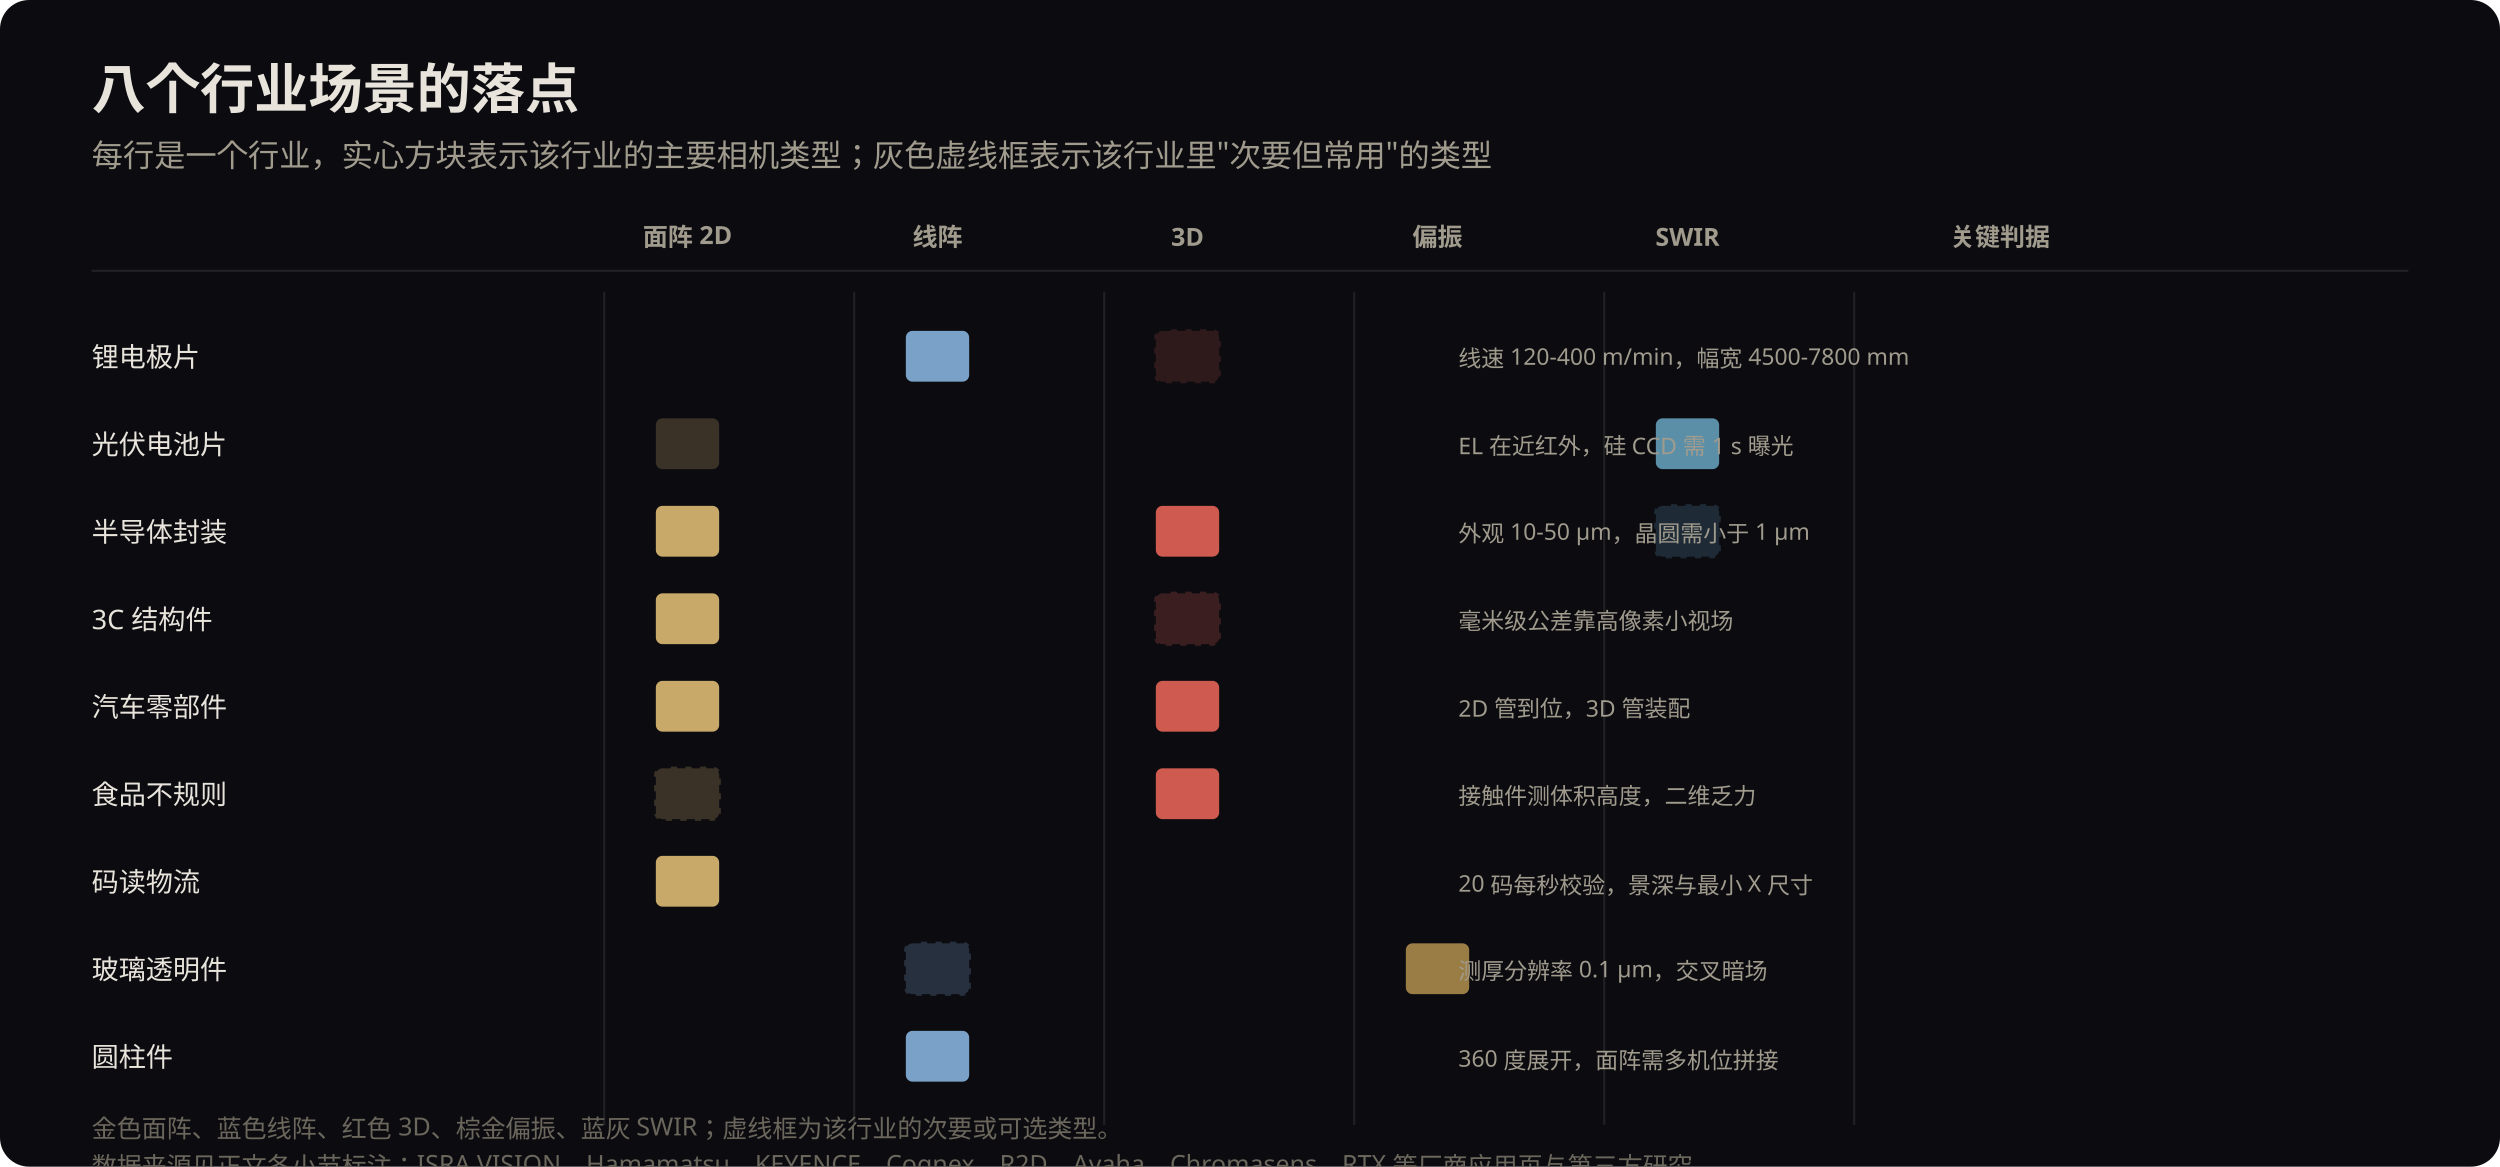
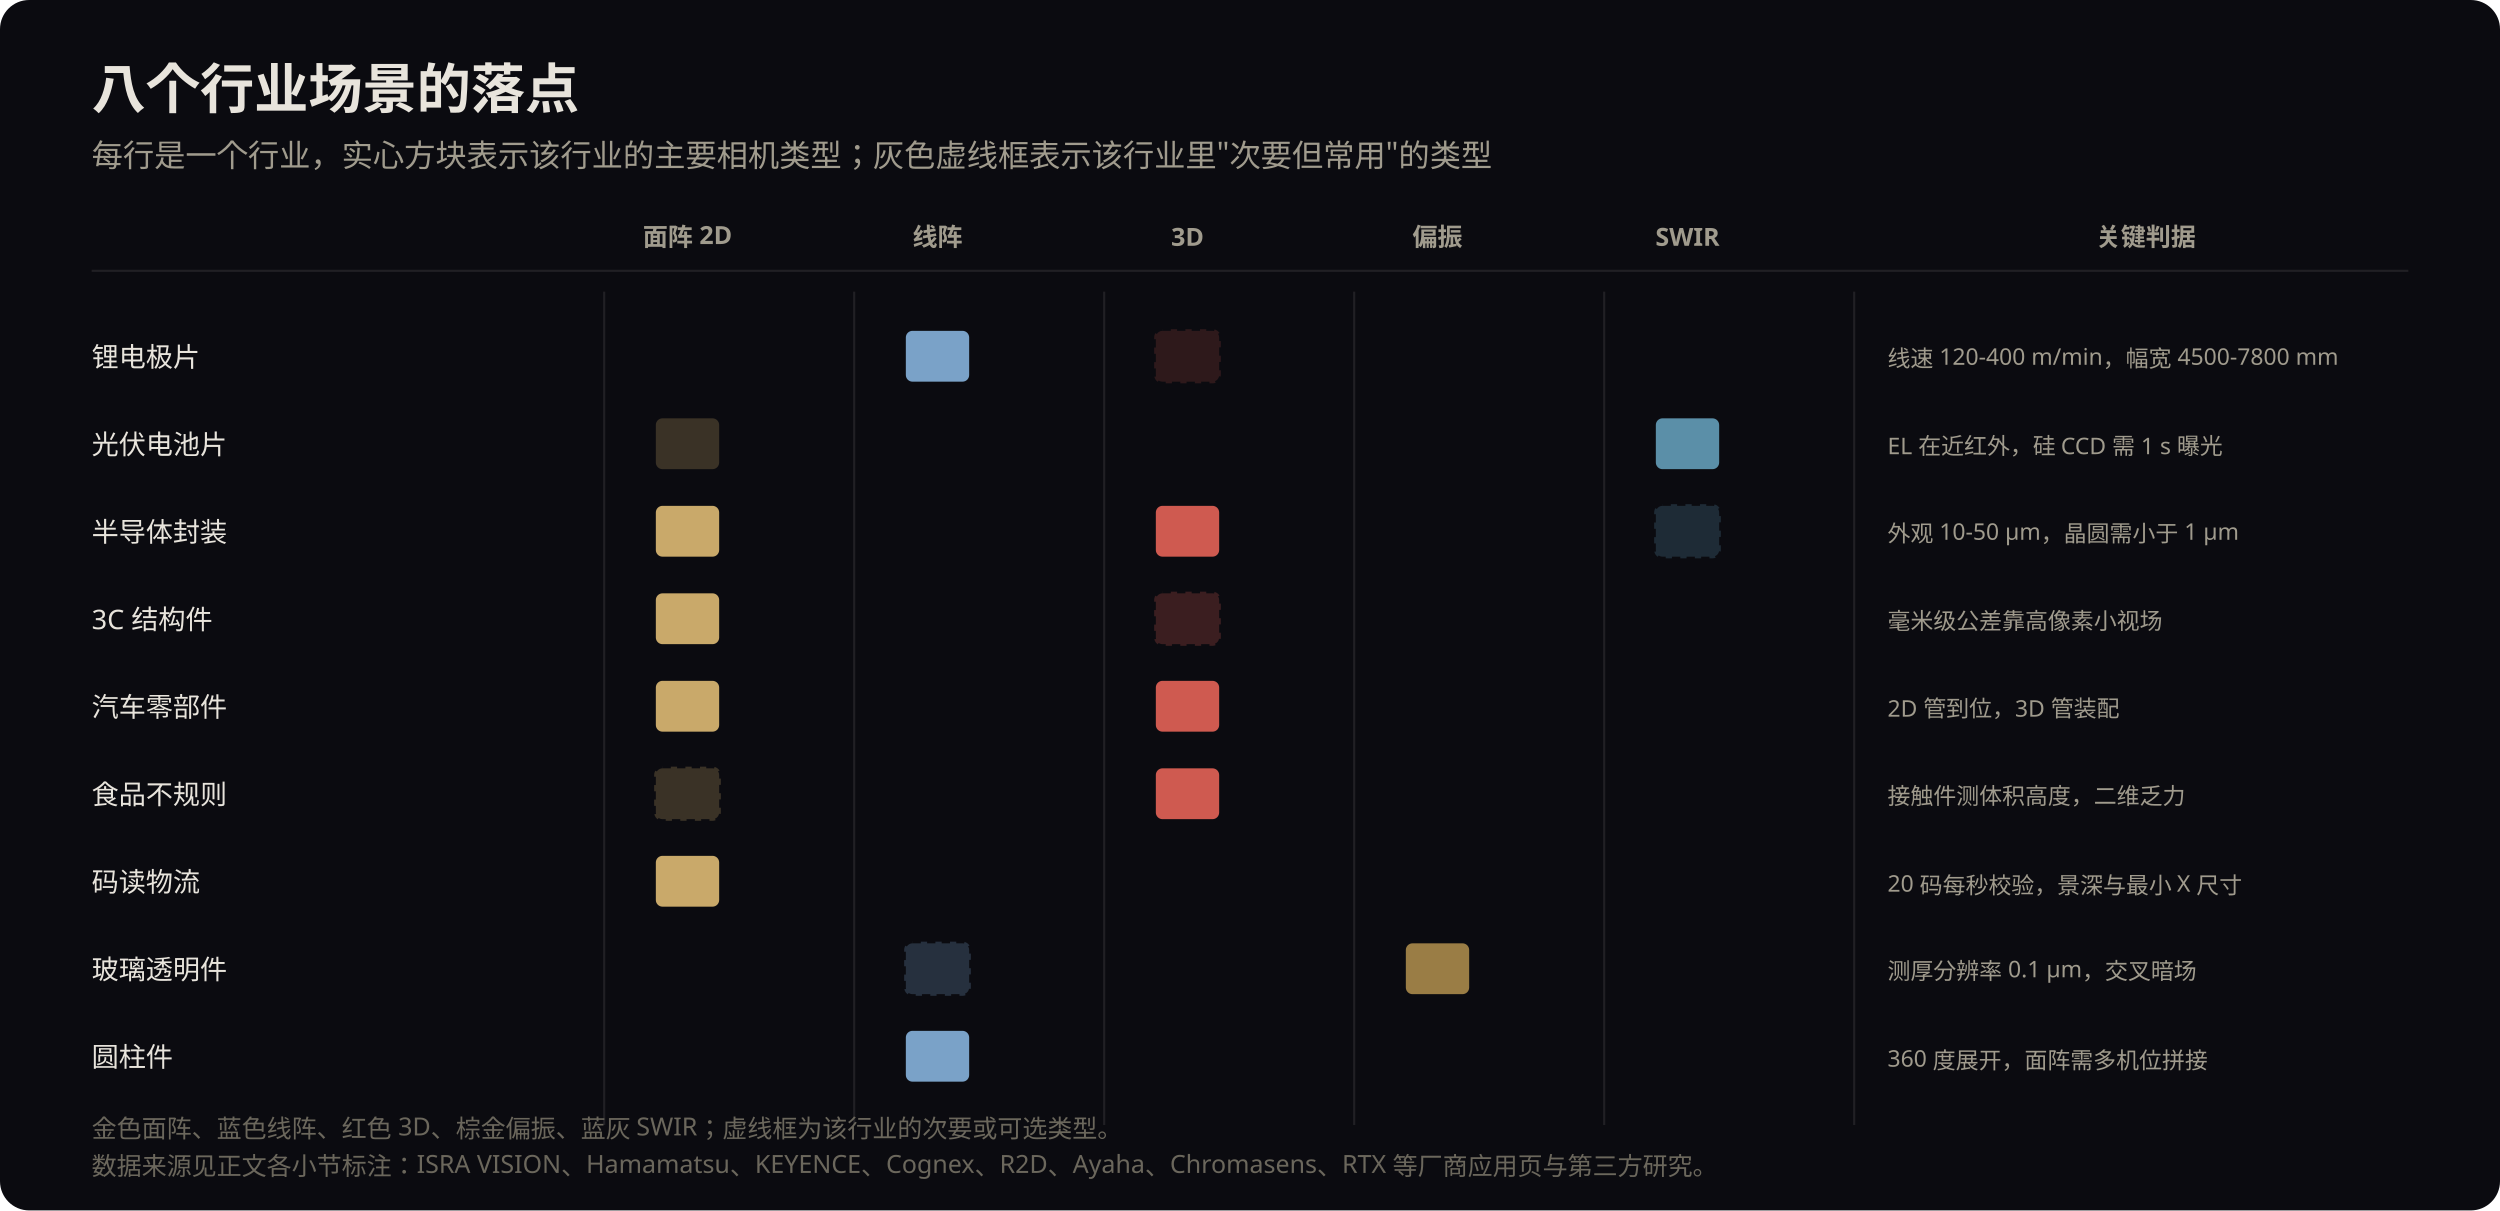
- <svg xmlns="http://www.w3.org/2000/svg" viewBox="0 0 1200 560" width="100%" role="img" aria-label="八个行业场景到相机类型的映射">
+ <svg xmlns="http://www.w3.org/2000/svg" viewBox="0 0 1200 581" width="100%" role="img" aria-label="八个行业场景到相机类型的映射">
  <style>
    .bg{fill:#0b0b10}
    .ttl{fill:#e8e4dc;font:600 26px 'Noto Sans SC','PingFang SC','Microsoft YaHei',sans-serif}
    .sub{fill:#a09b8d;font:400 15px 'Noto Sans SC','PingFang SC','Microsoft YaHei',sans-serif}
    .ind{fill:#e8e4dc;font:500 13px 'Noto Sans SC','PingFang SC',sans-serif}
    .hd{fill:#a09b8d;font:600 12px 'Noto Sans SC','PingFang SC',sans-serif}
    .lb{fill:#e8e4dc;font:400 12px 'Noto Sans SC','PingFang SC',sans-serif}
    .sm{fill:#a09b8d;font:400 11px 'Noto Sans SC','PingFang SC',sans-serif}
    .foot{fill:#6b675c;font:400 12px 'Noto Sans SC','PingFang SC','Microsoft YaHei',sans-serif}
    .area{fill:#c9a96a}
    .line{fill:#7aa2c8}
    .d3{fill:#cf5a50}
    .pol{fill:#9a7d45}
    .swir{fill:#5b8fa8}
    .n{stroke:#0b0b10;stroke-width:1.6}
    .grid{stroke:#e8e4dc;stroke-opacity:.10;stroke-width:1}
  </style>
-   <rect class="bg" x="0" y="0" width="1200" height="560" rx="14" />
-   <text class="ttl" x="44" y="52">八个行业场景的落点</text>
-   <text class="sub" x="44" y="80">每行是一个行业，实心方块表示该行业的主要相机类型；灰色虚线框表示该行业里"次要但常用"的类型</text>
-   <text class="hd" x="330" y="118" text-anchor="middle">面阵 2D</text>
-   <text class="hd" x="450" y="118" text-anchor="middle">线阵</text>
-   <text class="hd" x="570" y="118" text-anchor="middle">3D</text>
-   <text class="hd" x="690" y="118" text-anchor="middle">偏振</text>
-   <text class="hd" x="810" y="118" text-anchor="middle">SWIR</text>
-   <text class="hd" x="960" y="118" text-anchor="middle">关键判据</text>
+   <rect class="bg" x="0" y="0" width="1200" height="581" rx="14" />
+   <text class="ttl" x="44" y="52">八个行业场景的落点
+ </text>
+   <text class="sub" x="44" y="80">每行是一个行业，实心方块表示该行业的主要相机类型；灰色虚线框表示该行业里"次要但常用"的类型
+ </text>
+   <text class="hd" x="330" y="118" text-anchor="middle">面阵 2D
+ </text>
+   <text class="hd" x="450" y="118" text-anchor="middle">线阵
+ </text>
+   <text class="hd" x="570" y="118" text-anchor="middle">3D
+ </text>
+   <text class="hd" x="690" y="118" text-anchor="middle">偏振
+ </text>
+   <text class="hd" x="810" y="118" text-anchor="middle">SWIR
+ </text>
+   <text class="hd" x="1030" y="118" text-anchor="middle">关键判据
+ </text>
  <line class="grid" x1="44" y1="130" x2="1156" y2="130" />
  <g>
-     <text class="ind" x="44" y="176">锂电极片</text>
+     <text class="ind" x="44" y="176">锂电极片
+ </text>
    <rect class="line n" x="434" y="158" width="32" height="26" rx="4" />
    <rect class="d3 n" x="554" y="158" width="32" height="26" rx="4" fill-opacity=".18" stroke="#cf5a50" stroke-dasharray="4 3" />
-     <text class="sm" x="700" y="176">线速 120-400 m/min，幅宽 4500-7800 mm</text>
-     <text class="ind" x="44" y="218">光伏电池片</text>
+     <text class="sm" x="906" y="176">线速 120-400 m/min，幅宽 4500-7800 mm
+ </text>
+     <text class="ind" x="44" y="218">光伏电池片
+ </text>
    <rect class="area n" x="314" y="200" width="32" height="26" rx="4" fill-opacity=".25" />
    <rect class="swir n" x="794" y="200" width="32" height="26" rx="4" />
-     <text class="sm" x="700" y="218">EL 在近红外，硅 CCD 需 1 s 曝光</text>
-     <text class="ind" x="44" y="260">半导体封装</text>
+     <text class="sm" x="906" y="218">EL 在近红外，硅 CCD 需 1 s 曝光
+ </text>
+     <text class="ind" x="44" y="260">半导体封装
+ </text>
    <rect class="area n" x="314" y="242" width="32" height="26" rx="4" />
    <rect class="d3 n" x="554" y="242" width="32" height="26" rx="4" />
    <rect class="swir n" x="794" y="242" width="32" height="26" rx="4" fill-opacity=".25" stroke="#5b8fa8" stroke-dasharray="4 3" />
-     <text class="sm" x="700" y="260">外观 10-50 µm，晶圆需小于 1 µm</text>
-     <text class="ind" x="44" y="302">3C 结构件</text>
+     <text class="sm" x="906" y="260">外观 10-50 µm，晶圆需小于 1 µm
+ </text>
+     <text class="ind" x="44" y="302">3C 结构件
+ </text>
    <rect class="area n" x="314" y="284" width="32" height="26" rx="4" />
    <rect class="d3 n" x="554" y="284" width="32" height="26" rx="4" fill-opacity=".25" stroke="#cf5a50" stroke-dasharray="4 3" />
-     <text class="sm" x="700" y="302">毫米级公差靠高像素小视场</text>
-     <text class="ind" x="44" y="344">汽车零部件</text>
+     <text class="sm" x="906" y="302">毫米级公差靠高像素小视场
+ </text>
+     <text class="ind" x="44" y="344">汽车零部件
+ </text>
    <rect class="area n" x="314" y="326" width="32" height="26" rx="4" />
    <rect class="d3 n" x="554" y="326" width="32" height="26" rx="4" />
-     <text class="sm" x="700" y="344">2D 管到位，3D 管装配</text>
-     <text class="ind" x="44" y="386">食品不规则</text>
+     <text class="sm" x="906" y="344">2D 管到位，3D 管装配
+ </text>
+     <text class="ind" x="44" y="386">食品不规则
+ </text>
    <rect class="area n" x="314" y="368" width="32" height="26" rx="4" fill-opacity=".25" stroke="#c9a96a" stroke-dasharray="4 3" />
    <rect class="d3 n" x="554" y="368" width="32" height="26" rx="4" />
-     <text class="sm" x="700" y="386">接触件测体积高度，二维乏力</text>
-     <text class="ind" x="44" y="428">码读物流</text>
+     <text class="sm" x="906" y="386">接触件测体积高度，二维乏力
+ </text>
+     <text class="ind" x="44" y="428">码读物流
+ </text>
    <rect class="area n" x="314" y="410" width="32" height="26" rx="4" />
-     <text class="sm" x="700" y="428">20 码每秒校验，景深与最小 X 尺寸</text>
-     <text class="ind" x="44" y="470">玻璃透明件</text>
+     <text class="sm" x="906" y="428">20 码每秒校验，景深与最小 X 尺寸
+ </text>
+     <text class="ind" x="44" y="470">玻璃透明件
+ </text>
    <rect class="pol n" x="674" y="452" width="32" height="26" rx="4" />
    <rect class="line n" x="434" y="452" width="32" height="26" rx="4" fill-opacity=".25" stroke="#7aa2c8" stroke-dasharray="4 3" />
-     <text class="sm" x="700" y="470">测厚分辨率 0.1 µm，交叉暗场</text>
-     <text class="ind" x="44" y="512">圆柱件</text>
+     <text class="sm" x="906" y="470">测厚分辨率 0.1 µm，交叉暗场
+ </text>
+     <text class="ind" x="44" y="512">圆柱件
+ </text>
    <rect class="line n" x="434" y="494" width="32" height="26" rx="4" />
-     <text class="sm" x="700" y="512">360 度展开，面阵需多机位拼接</text>
+     <text class="sm" x="906" y="512">360 度展开，面阵需多机位拼接
+ </text>
  </g>
  <line class="grid" x1="290" y1="140" x2="290" y2="540" />
  <line class="grid" x1="410" y1="140" x2="410" y2="540" />
  <line class="grid" x1="530" y1="140" x2="530" y2="540" />
  <line class="grid" x1="650" y1="140" x2="650" y2="540" />
  <line class="grid" x1="770" y1="140" x2="770" y2="540" />
  <line class="grid" x1="890" y1="140" x2="890" y2="540" />
-   <text class="foot" x="44" y="546">金色面阵、蓝色线阵、红色 3D、棕金偏振、蓝灰 SWIR；虚线框为该行业的次要或可选类型。</text>
-   <text class="foot" x="44" y="564">数据来源见正文各小节标注：ISRA VISION、Hamamatsu、KEYENCE、Cognex、R2D、Ayaha、Chromasens、RTX 等厂商应用页与第三方研究。</text>
+   <text class="foot" x="44" y="546">金色面阵、蓝色线阵、红色 3D、棕金偏振、蓝灰 SWIR；虚线框为该行业的次要或可选类型。
+ </text>
+   <text class="foot" x="44" y="564">数据来源见正文各小节标注：ISRA VISION、Hamamatsu、KEYENCE、Cognex、R2D、Ayaha、Chromasens、RTX 等厂商应用页与第三方研究。
+ </text>
</svg>
